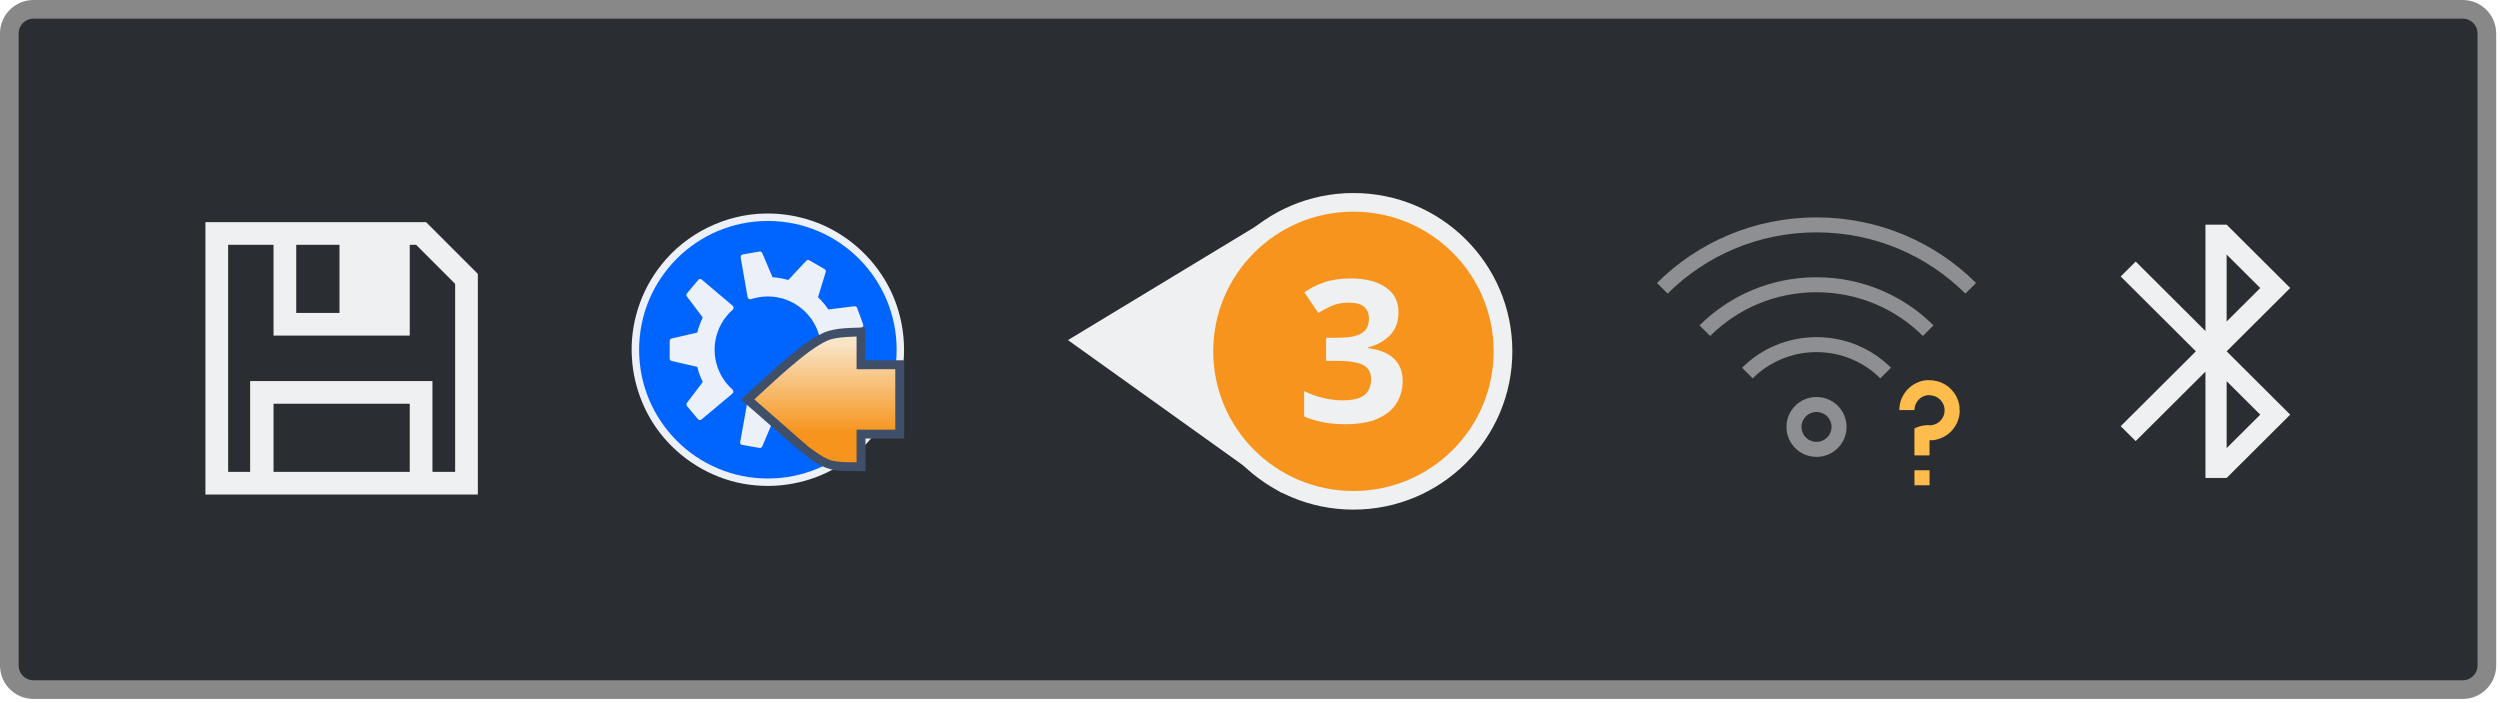
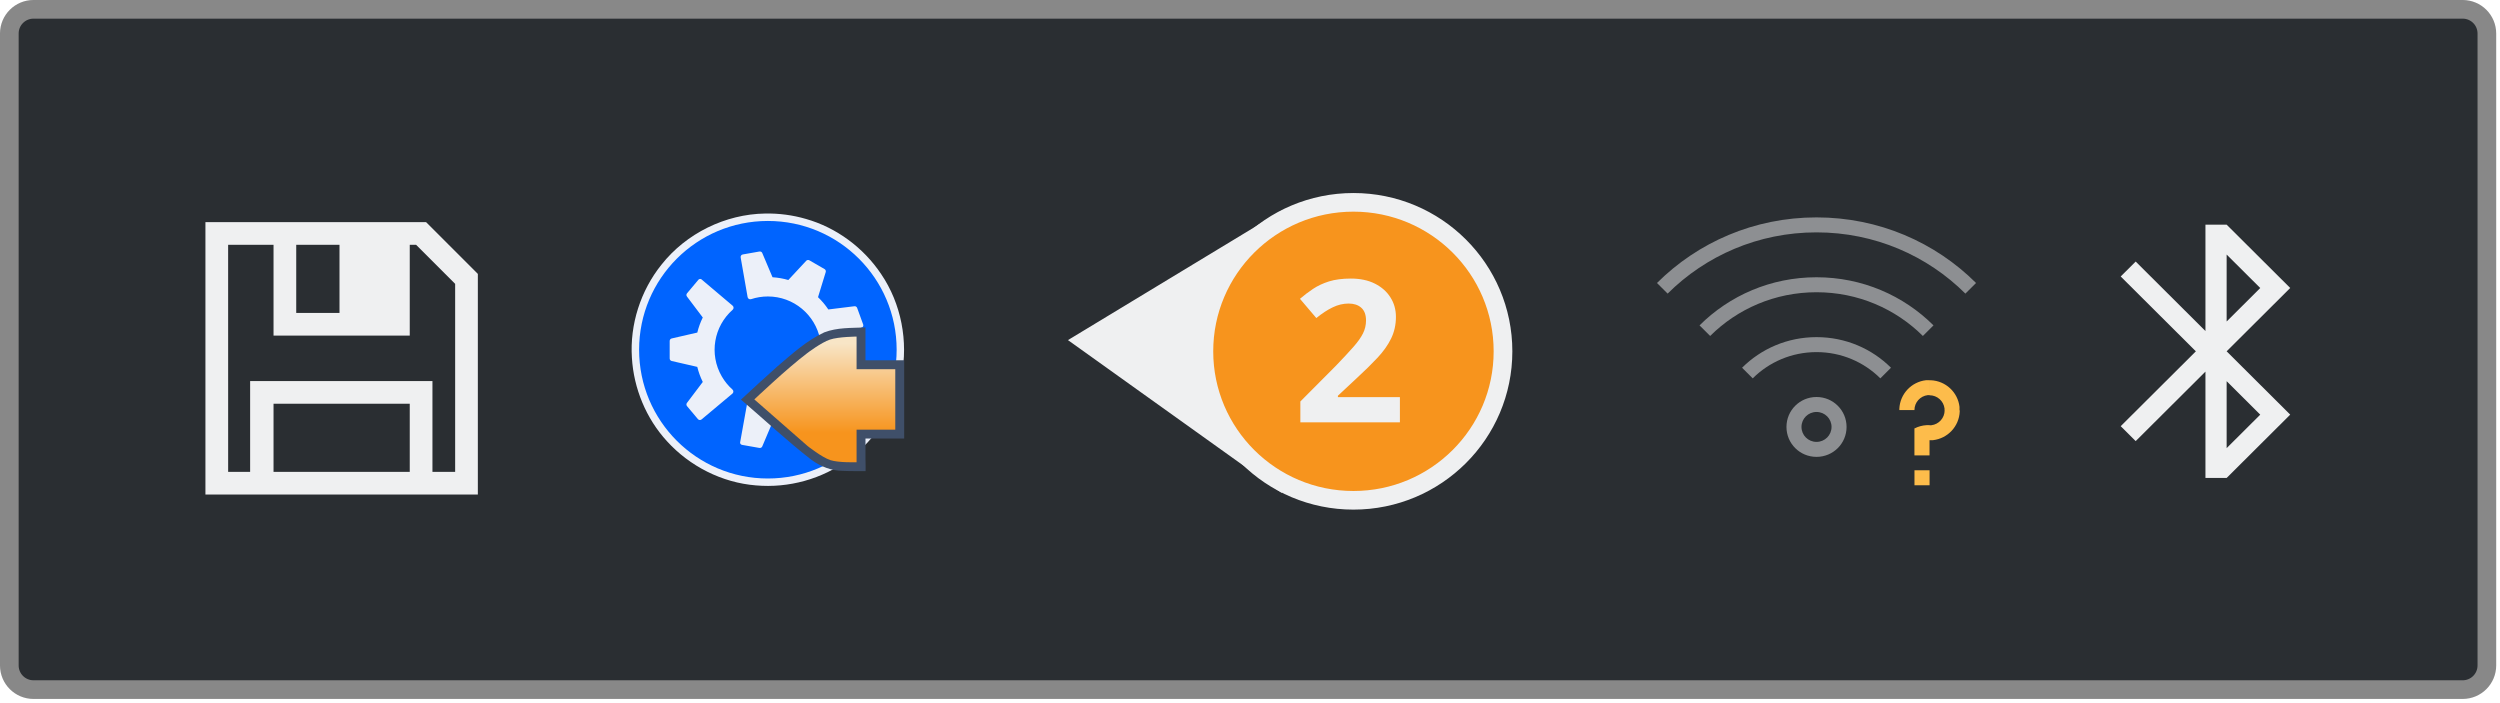
<svg xmlns="http://www.w3.org/2000/svg" width="132.49mm" height="37.237mm" version="1.1" viewBox="0 0 132.49 37.237">
  <defs>
    <linearGradient id="a" x1="229.14" x2="229.14" y1="113.98" y2="297.17" gradientTransform="matrix(.2563 0 0 .1333 -15.993 -6.5292)" gradientUnits="userSpaceOnUse">
      <stop stop-color="#2a2e32" offset="0" />
      <stop stop-color="#2a2e32" offset="1" />
    </linearGradient>
    <linearGradient id="linearGradient10889" x1="-761.37" x2="-761.37" y1="109.03" y2="66.956" gradientTransform="translate(860,-28)" gradientUnits="userSpaceOnUse">
      <stop stop-color="#f7941d" offset="0" />
      <stop stop-color="#f8e5c6" offset="1" />
    </linearGradient>
  </defs>
  <path class="ColorScheme-Text" d="m39.52 12.524v1.617h-2.434v11.317h11.36v-11.317h-2.434v-1.617zm-1.623 2.425h0.811v1.617h8.115v-1.617h0.811v9.7h-9.738zm1.623 2.425v0.808h6.492v-0.808zm0 2.425v0.808h4.869v-0.808zm0 2.425v0.808h2.434v-0.808z" color="#eff0f1" fill="currentColor" stroke-width=".264" />
  <rect x=".494" y=".494" width="131.3" height="36.053" ry="1.281" fill="url(#a)" stroke="#888" stroke-width=".989" />
  <path class="ColorScheme-Text" d="m10.887 11.772v14.437h14.437v-11.693l-2.745-2.745h-10.49zm1.203 1.203h2.406v4.812h7.219v-4.812h0.338l2.068 2.068v9.963h-1.203v-4.812h-9.662v4.812h-1.165zm3.609 0h2.293v3.609h-2.293zm-1.203 8.422h7.219v3.609h-7.219z" color="#eff0f1" fill="currentColor" />
  <path class="ColorScheme-Text" d="m116.88 11.908v5.636l-3.697-3.683-0.794 0.791 3.983 3.967-3.983 3.967 0.794 0.791 3.697-3.683v5.636h1.123l3.369-3.356-3.369-3.356 3.369-3.356-3.369-3.356zm1.123 1.582 1.781 1.774-1.781 1.774zm0 6.711 1.781 1.774-1.781 1.774z" color="#eff0f1" fill="currentColor" stroke-width=".264" />
  <g transform="matrix(.2642 0 0 .26318 33.875 -.38058)">
    <path d="m129.06 43.763-0.163 56.961-42.892-30.792z" fill="#eff0f1" />
    <g transform="translate(6,100)" stroke-width="3.75">
      <circle cx="137.27" cy="-27.809" r="30" fill="#f7941d" stroke="#eff0f1" />
-       <text x="125.868" y="-13.529" fill="#eff0f1" font-family="Nunito" font-size="40px" font-weight="bold" style="font-variant-caps:normal;font-variant-east-asian:normal;font-variant-ligatures:normal;font-variant-numeric:normal;line-height:1.25" xml:space="preserve">
-         <tspan x="125.868" y="-13.529" fill="#eff0f1" font-family="Nunito" font-size="40px" font-weight="bold" stroke-width="3.75" style="font-variant-caps:normal;font-variant-east-asian:normal;font-variant-ligatures:normal;font-variant-numeric:normal">3</tspan>
+       <text x="125.026" y="-13.509" fill="#eff0f1" font-family="Nunito" font-size="40px" font-weight="bold" style="font-variant-caps:normal;font-variant-east-asian:normal;font-variant-ligatures:normal;font-variant-numeric:normal;line-height:1.25" xml:space="preserve">
+         <tspan x="125.026" y="-13.509" fill="#eff0f1" font-family="Nunito" font-size="40px" font-weight="bold" stroke-width="3.75" style="font-variant-caps:normal;font-variant-east-asian:normal;font-variant-ligatures:normal;font-variant-numeric:normal">2</tspan>
      </text>
    </g>
  </g>
  <g transform="matrix(.1128 0 0 .1128 33.475 11.315)">
    <path d="m62.732 0.011c-18.717 0.274-37.106 9.315-48.71 24.013-9.817 12.218-14.935 28.138-13.903 43.792 0.856 14.399 6.684 28.486 16.442 39.135 10.695 11.784 25.87 19.501 41.768 20.784 15.401 1.377 31.302-2.963 43.686-12.268 12.667-9.343 21.768-23.473 24.749-38.954 3.281-16.429-0.104-34.153-9.534-48.041-8.292-12.412-21.004-21.857-35.389-25.933-6.193-1.802-12.661-2.653-19.109-2.528z" fill="#ecf0f9" />
-     <path d="m63.999 3.5c-33.413 0-60.499 27.086-60.499 60.498 0 33.412 27.087 60.502 60.499 60.502 33.413 0 60.501-27.09 60.501-60.502 0-33.412-27.088-60.498-60.501-60.498zm-3.546 14.353c0.399 0.067 0.749 0.333 0.914 0.722l4.815 11.371c2.561 0.162 5.045 0.606 7.421 1.302l8.408-9.033c0.384-0.413 1.003-0.505 1.491-0.223l7.128 4.115c0.488 0.282 0.717 0.863 0.552 1.402l-3.622 11.807c1.817 1.735 3.443 3.669 4.843 5.767l12.253-1.516c0.56-0.069 1.092 0.258 1.285 0.787l2.841 7.807c0.177 0.487-5e-3 1.032-0.439 1.314l-18.158 6.537c-0.723 0.26-1.501-0.212-1.652-0.966-2.298-11.448-12.409-20.07-24.534-20.07-2.748 0-5.392 0.443-7.865 1.261-0.729 0.241-1.523-0.2-1.655-0.956l-3.262-18.643c-0.115-0.658 0.324-1.284 0.981-1.399l7.846-1.384c0.139-0.024 0.277-0.024 0.41-0.002zm-28.1 12.894c0.123 0.016 0.245 0.054 0.36 0.113l14.74 12.457c0.587 0.496 0.568 1.406-0.01 1.914-8.765 7.714-11.178 20.781-5.115 31.281 1.374 2.38 3.079 4.449 5.025 6.181 0.573 0.511 0.588 1.42-9.5e-4 1.913l-14.513 12.147c-0.512 0.428-1.275 0.361-1.704-0.15l-5.121-6.103c-0.362-0.432-0.379-1.057-0.039-1.507l7.441-9.856c-1.14-2.298-1.997-4.672-2.583-7.078l-12.027-2.765c-0.549-0.126-0.939-0.616-0.939-1.18v-8.23c0-0.564 0.389-1.053 0.939-1.18l12.036-2.767c0.594-2.442 1.455-4.817 2.572-7.078l-7.439-9.854c-0.34-0.45-0.324-1.075 0.039-1.507l5.341-6.365c0.25-0.298 0.628-0.436 0.997-0.388zm57.274 37.298c0.177-0.018 0.361 0.001 0.541 0.067l17.776 6.496c0.627 0.229 0.95 0.923 0.722 1.55l-2.725 7.486c-0.193 0.53-0.726 0.856-1.285 0.787l-12.256-1.516c-1.42 2.137-3.047 4.066-4.837 5.776l3.619 11.798c0.165 0.539-0.064 1.121-0.552 1.402l-7.129 4.115c-0.488 0.282-1.107 0.189-1.491-0.223l-8.414-9.04c-2.412 0.706-4.9 1.147-7.417 1.311l-4.813 11.369c-0.22 0.519-0.768 0.818-1.324 0.72l-8.183-1.443c-0.51-0.09-0.891-0.52-0.918-1.038l3.417-18.994c0.136-0.756 0.935-1.194 1.663-0.948 11.063 3.733 23.586-0.712 29.648-11.212 1.374-2.38 2.313-4.891 2.841-7.442 0.117-0.564 0.585-0.968 1.116-1.023z" fill="#0064ff" />
+     <path d="m63.999 3.5c-33.413 0-60.499 27.086-60.499 60.498s27.087 60.502 60.499 60.502c33.413 0 60.501-27.09 60.501-60.502s-27.088-60.498-60.501-60.498zm-3.546 14.353c0.399 0.067 0.749 0.333 0.914 0.722l4.815 11.371c2.561 0.162 5.045 0.606 7.421 1.302l8.408-9.033c0.384-0.413 1.003-0.505 1.491-0.223l7.128 4.115c0.488 0.282 0.717 0.863 0.552 1.402l-3.622 11.807c1.817 1.735 3.443 3.669 4.843 5.767l12.253-1.516c0.56-0.069 1.092 0.258 1.285 0.787l2.841 7.807c0.177 0.487-5e-3 1.032-0.439 1.314l-18.158 6.537c-0.723 0.26-1.501-0.212-1.652-0.966-2.298-11.448-12.409-20.07-24.534-20.07-2.748 0-5.392 0.443-7.865 1.261-0.729 0.241-1.523-0.2-1.655-0.956l-3.262-18.643c-0.115-0.658 0.324-1.284 0.981-1.399l7.846-1.384c0.139-0.024 0.277-0.024 0.41-0.002zm-28.1 12.894c0.123 0.016 0.245 0.054 0.36 0.113l14.74 12.457c0.587 0.496 0.568 1.406-0.01 1.914-8.765 7.714-11.178 20.781-5.115 31.281 1.374 2.38 3.079 4.449 5.025 6.181 0.573 0.511 0.588 1.42-9.5e-4 1.913l-14.513 12.147c-0.512 0.428-1.275 0.361-1.704-0.15l-5.121-6.103c-0.362-0.432-0.379-1.057-0.039-1.507l7.441-9.856c-1.14-2.298-1.997-4.672-2.583-7.078l-12.027-2.765c-0.549-0.126-0.939-0.616-0.939-1.18v-8.23c0-0.564 0.389-1.053 0.939-1.18l12.036-2.767c0.594-2.442 1.455-4.817 2.572-7.078l-7.439-9.854c-0.34-0.45-0.324-1.075 0.039-1.507l5.341-6.365c0.25-0.298 0.628-0.436 0.997-0.388zm57.274 37.298c0.177-0.018 0.361 0.001 0.541 0.067l17.776 6.496c0.627 0.229 0.95 0.923 0.722 1.55l-2.725 7.486c-0.193 0.53-0.726 0.856-1.285 0.787l-12.256-1.516c-1.42 2.137-3.047 4.066-4.837 5.776l3.619 11.798c0.165 0.539-0.064 1.121-0.552 1.402l-7.129 4.115c-0.488 0.282-1.107 0.189-1.491-0.223l-8.414-9.04c-2.412 0.706-4.9 1.147-7.417 1.311l-4.813 11.369c-0.22 0.519-0.768 0.818-1.324 0.72l-8.183-1.443c-0.51-0.09-0.891-0.52-0.918-1.038l3.417-18.994c0.136-0.756 0.935-1.194 1.663-0.948 11.063 3.733 23.586-0.712 29.648-11.212 1.374-2.38 2.313-4.891 2.841-7.442 0.117-0.564 0.585-0.968 1.116-1.023z" fill="#0064ff" />
  </g>
  <g transform="matrix(.1128 0 0 .1128 33.474 13.797)" stroke-width="31.432">
    <path d="m109.66 31.521c-6.423 0.292-13.075-0.031-19.18 2.326-8.354 3.884-15.193 10.202-22.145 16.105-5.741 5.065-11.32 10.311-16.968 15.481 11.065 9.47 21.704 19.45 33.213 28.387 4.251 3.025 9.331 5.1 14.606 5.088 2.729 0.163 10.728 0.132 10.728 0.132s0.077-3.582-0.049-5.843v-9.464h18.182v-36.783h-18.182v-15.434c-0.068 2e-3 -0.137 0.004-0.205 0.006z" fill="#3f4f69" />
    <path d="m82.556 43.556c-9.632 7.265-24.905 21.786-24.905 21.786l25.032 21.904s6.676 5.304 10.683 6.616c3.902 1.278 12.319 0.996 12.319 0.996v-15.31h18.181v-28.416h-18.181v-15.31s-8.448 0.054-12.517 1.41c-4.09 1.364-10.611 6.324-10.611 6.324z" fill="url(#linearGradient10889)" />
  </g>
  <g transform="matrix(.84937 0 0 .8461 28.304 10.437)">
    <path d="m86.85 11.479a1.884 1.884 0 0 0-1.665 1.786 1.884 1.884 0 0 0 0 0.085h0.942a0.942 0.942 0 0 1 0.832-0.936h0.109v-0.935h-0.217zm0.219 2e-3v0.942a0.942 0.942 0 0 1 0.936 0.832v0.109h6e-3a0.942 0.942 0 0 1-0.832 0.936l-0.109-3e-5v-7e-3a1.884 1.884 0 0 0-0.188 2e-3 1.884 1.884 0 0 0-0.754 0.206v-0.195h-2e-3v1.884h0.942v-0.955h0.219a1.884 1.884 0 0 0 1.665-1.786 1.884 1.884 0 0 0 0-0.085h-0.013v-0.217a1.884 1.884 0 0 0-1.786-1.665 1.884 1.884 0 0 0-0.085 0zm-0.94 5.637v0.942h0.942v-0.942z" fill="#fdbc4b" />
    <path class="ColorScheme-Text" d="m80.017 1.281c-3.895 0-7.412 1.567-9.954 4.109l0.665 0.665c2.372-2.372 5.653-3.836 9.289-3.836 3.636 0 6.917 1.464 9.289 3.836l0.665-0.665c-2.542-2.542-6.058-4.109-9.954-4.109zm0 3.75c-2.857 0-5.435 1.15-7.299 3.014l0.663 0.663c1.694-1.694 4.039-2.739 6.636-2.739s4.941 1.045 6.636 2.739l0.663-0.663c-1.864-1.864-4.442-3.014-7.299-3.014zm0 3.75c-1.818 0-3.459 0.731-4.645 1.917l0.665 0.665c1.017-1.017 2.423-1.644 3.981-1.644s2.964 0.628 3.981 1.644l0.665-0.665c-1.186-1.186-2.828-1.917-4.645-1.917zm0 3.75c-1.039 0-1.875 0.836-1.875 1.875 0 1.039 0.836 1.875 1.875 1.875 1.039 0 1.875-0.836 1.875-1.875 0-1.039-0.836-1.875-1.875-1.875zm0 0.937c0.519 0 0.938 0.418 0.938 0.937 0 0.519-0.418 0.938-0.938 0.938s-0.938-0.418-0.938-0.938c0-0.519 0.418-0.937 0.938-0.937z" color="#eff0f1" fill="currentColor" opacity=".5" />
  </g>
</svg>
